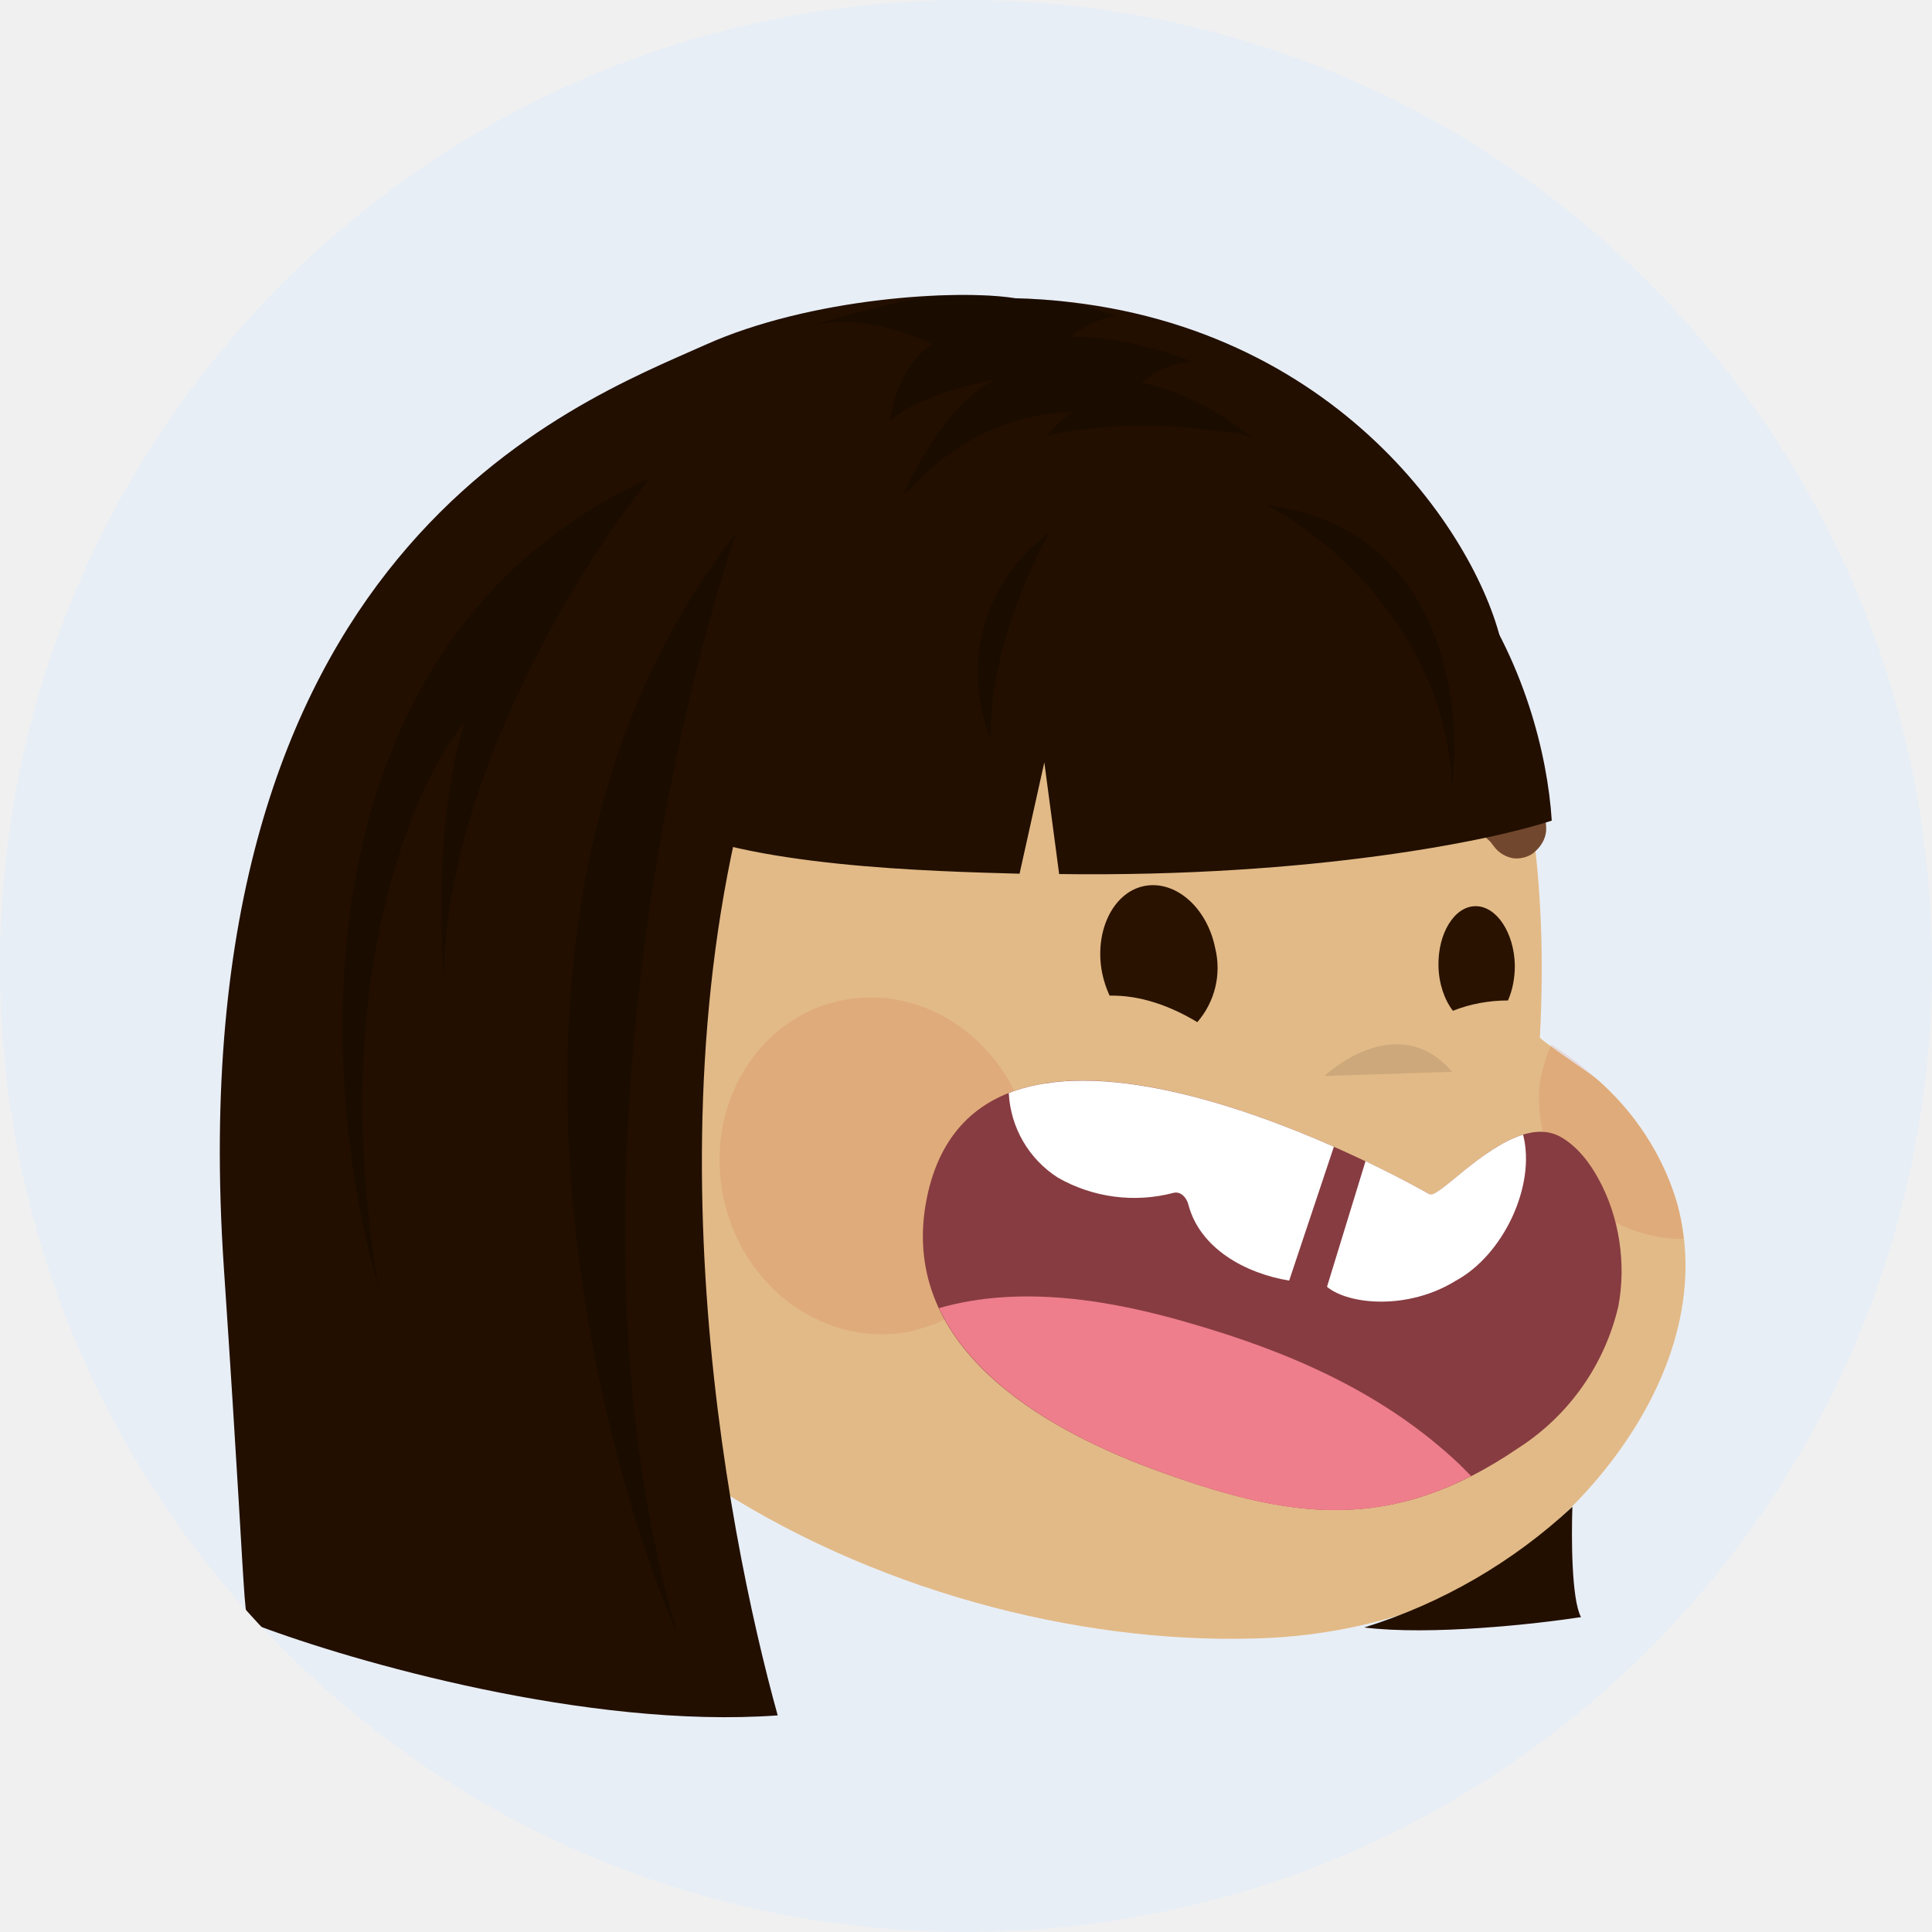
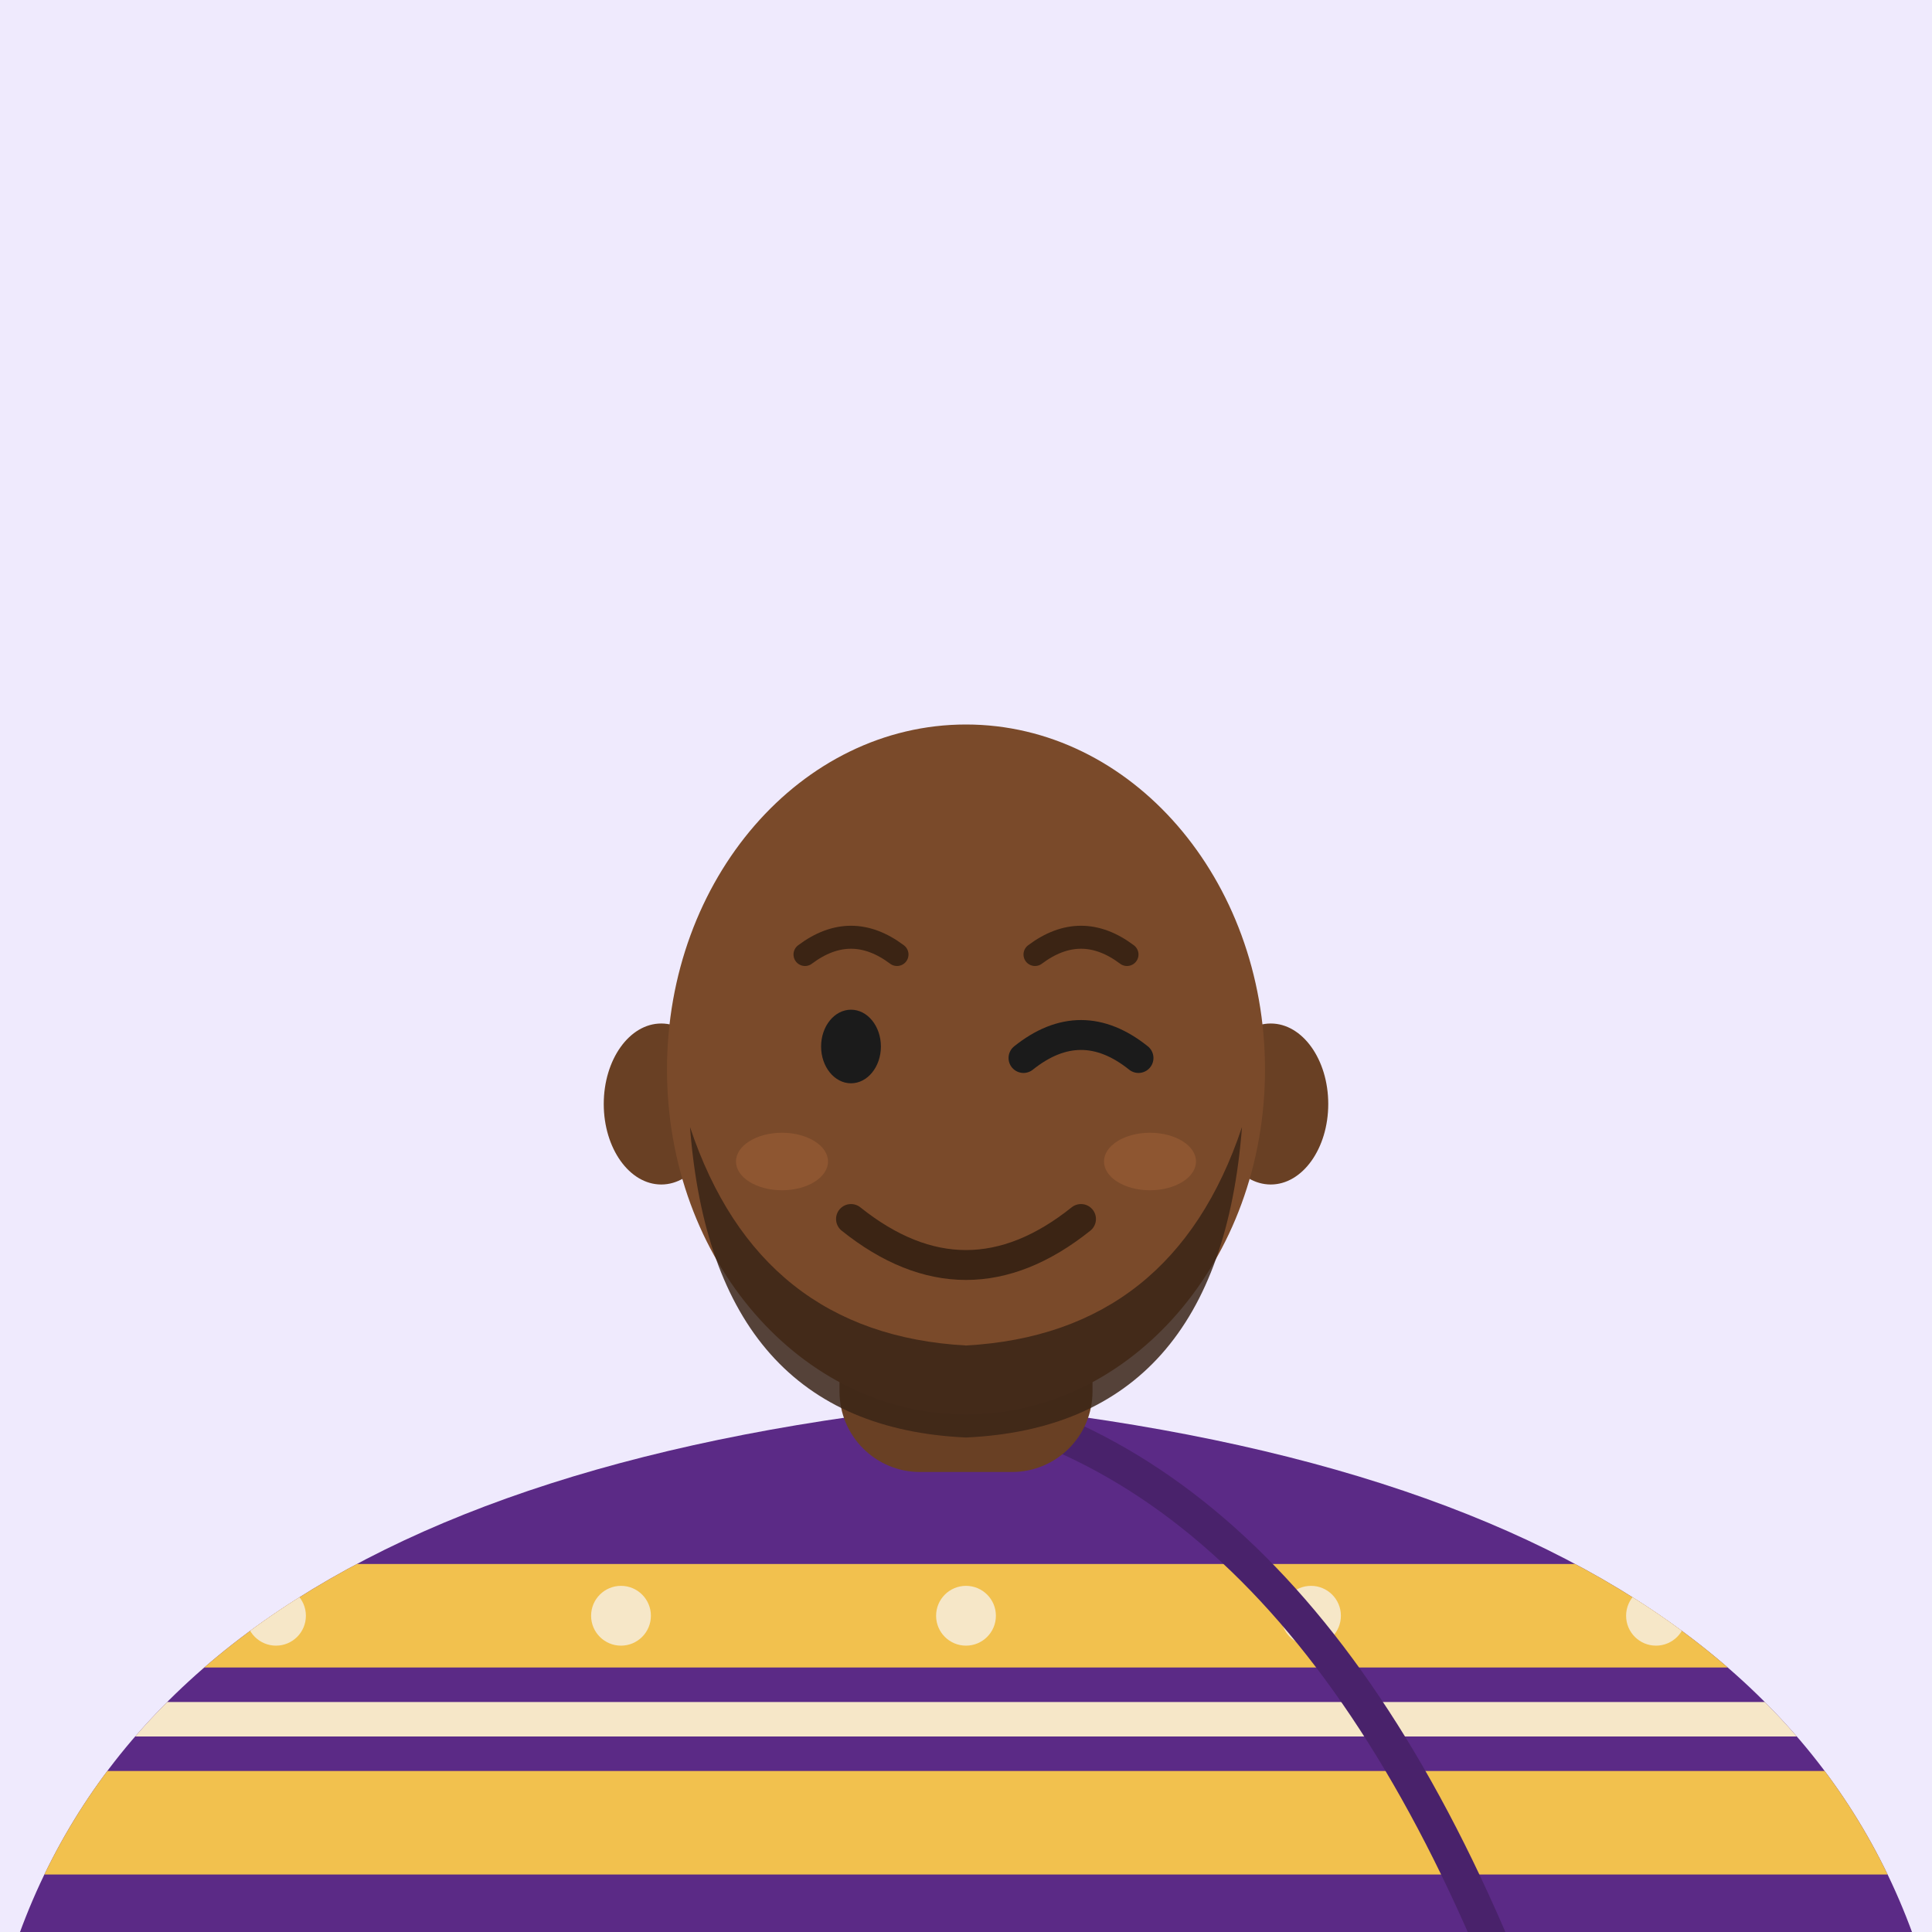
- <svg xmlns="http://www.w3.org/2000/svg" viewBox="0 0 480 480" fill="none" shape-rendering="auto">
-   <mask id="viewboxMask">
-     <rect width="480" height="480" rx="240" ry="240" x="0" y="0" fill="#fff" />
-   </mask>
-   <g mask="url(#viewboxMask)">
-     <rect fill="#e8eef6" width="480" height="480" x="0" y="0" />
-     <g transform="matrix(.85775 0 0 .85427 52 47)">
-       <path d="M264 38.6s131.4 20.6 121.4 208.1c0 .7 15.2 10.9 16.4 12a77.1 77.1 0 0 1 23.4 36.3c13.9 51.3-35.7 104.2-75.8 118.2a155 155 0 0 1-46.7 8.3c-103.1 3-239.7-62.7-246.7-191a202.7 202.7 0 0 1 15.1-83.9c0 .1 57.4-142.5 192.9-108Z" fill="#e2ba87" />
-       <path d="M388.7 248.7a57 57 0 0 0-3.2 10.5 40 40 0 0 0 8.5 30.4 42.3 42.3 0 0 0 33 15.7c-3.2-31.7-29-50.7-38.3-56.6ZM203.5 332c24.4-5.2 39.6-31 33.9-57.5-5.7-26.5-30.2-43.7-54.6-38.5-24.4 5.3-39.5 31-33.8 57.6 5.7 26.5 30.1 43.7 54.5 38.5Z" fill="#DC2400" style="mix-blend-mode:multiply" opacity=".1" />
-       <path opacity=".1" d="M323 257.9s20.9-19.9 37-1.2Z" fill="#000" />
-       <path d="M128.7 356.9C59.3 391.7-3.7 304.4 16.5 255.3c12.9-31.4 50.4-33.8 72.1-5.2a185 185 0 0 1 29.1 59.1" fill="#e2ba87" />
-       <path opacity=".1" d="M71.5 279c9 9 16.1 22.5 25 30-1.7-12.5-4.3-26-10.4-37.3-6.2-11.6-17.5-21-29-20.3-14.2 1-25.9 17.6-27.4 32.6 1-9 19-15 25.9-14.2 10.8 20.4 15 60.6 15 60.6 9-22.7 5.4-40.7 1-51.5Z" fill="#000" />
+ <svg xmlns="http://www.w3.org/2000/svg" viewBox="16 6 168 168" aria-hidden="true">
+   <defs>
+     <clipPath id="b31">
+       <path d="M14 210 Q18 154 100 146 Q182 154 186 210 Z" />
+     </clipPath>
+   </defs>
+   <rect x="0" y="0" width="200" height="200" fill="#EFEAFD" />
+   <g transform="translate(0 -18)">
+     <path d="M14 210 Q18 154 100 146 Q182 154 186 210 Z" fill="#5B2A86" />
+     <g clip-path="url(#b31)">
+       <rect x="0" y="160" width="200" height="9" fill="#F2C14E" />
+       <rect x="0" y="172" width="200" height="3" fill="#F6E7C8" />
+       <rect x="0" y="178" width="200" height="9" fill="#F2C14E" />
+       <circle cx="40" cy="164.5" r="2.6" fill="#F6E7C8" />
+       <circle cx="70" cy="164.5" r="2.6" fill="#F6E7C8" />
+       <circle cx="100" cy="164.5" r="2.6" fill="#F6E7C8" />
+       <circle cx="130" cy="164.5" r="2.6" fill="#F6E7C8" />
+       <circle cx="160" cy="164.5" r="2.6" fill="#F6E7C8" />
    </g>
-     <g transform="matrix(.85472 0 0 .855 19 -17)">
-       <path d="M393.3 367c3 1.7 24.1-24.8 38.2-16.7 4.7 2.7 8.3 7.3 11 12.3 6 11 8 24.4 5.7 36.8a67 67 0 0 1-29 41.2c-37.4 25.5-67 20.7-106.8 6-31.4-11.7-74-35.6-65.2-78.7 15.6-76 146.1-1 146.1-1Z" fill="#873C41" />
-       <path d="M318.9 366.5a44.8 44.8 0 0 1-33.6-4.4 31 31 0 0 1-14.3-24.6c26.3-10.3 67.3 3.6 94.5 15.6l-13 38.9c-12.8-2.1-26-9.4-29.3-22.1-.5-2-2.2-3.9-4.3-3.4ZM420.5 349.6c3.8 14.7-5.7 34.9-19.5 42.4-14 8.7-31.3 7-37.5 1.8l11.2-36.5c11.3 5.4 18.6 9.6 18.6 9.6 2.3 1.4 15-13.6 27.2-17.3Z" fill="#fff" />
-       <path d="M400.3 443.8c-22-20.1-48.9-31.4-76.2-39.3-23.4-6.9-49.7-11.3-73.4-4.5 11 23.5 39.2 38.2 61.7 46.6 34.8 12.9 61.8 18.2 93 2.2-1.7-1.7-3.3-3.4-5.1-5Z" fill="#EE7E8B" />
-     </g>
-     <g transform="matrix(.85472 0 0 .855 19 -17)">
-       <path d="M300.3 309.2c8.9-.2 17.7 3 25.5 7.7a24 24 0 0 0 5.2-21.5c-2.4-12-11.8-20-20.9-18-9 2-14.4 13.5-11.9 25.5.5 2.3 1.2 4.3 2.1 6.3ZM416.1 310.6c1.3-2.9 2-6.4 2-10.2-.2-9.5-5.3-17.2-11.4-17.2-6.1 0-11 7.8-10.8 17.4.1 5.2 1.8 9.9 4.2 13 5-2 10.5-3 16-3Z" fill="#2A1200" />
-       <path d="M333.5 238.7a43.9 43.9 0 0 0-38.2 13.2c-3.2 3.4-4 9.3-.7 13 3 3.6 8.6 4.6 12 1l3.2-3c.4-.3 1.3-.8 1.6-1.2l.5-.4a37.7 37.7 0 0 1 6-3c.5 0 1.2-.4 1.7-.5a35.6 35.6 0 0 1 6.3-1.2h2l4.3.5c4.4.7 9-3.6 9.2-8.4.1-5.3-3.2-9.3-8-10ZM425.4 254.4a31.4 31.4 0 0 0-20.2-12.6c-2.1-.4-4.6.4-6.3 1.8a9.5 9.5 0 0 0-3.1 6.2c-.1 2.4.3 5 1.8 6.8a9 9 0 0 0 5.7 3.5l1.2.3c1 .4 2.1.8 3.2 1.4 1.2.8 2.3 1.7 3.3 2.7l1 1.3a8.8 8.8 0 0 0 5.8 3.5c2 .2 4.6-.4 6.2-2 1.7-1.5 3-3.6 3.2-6 .1-2.5-.4-5-1.8-7Z" fill="#71472D" />
-     </g>
-     <g transform="matrix(.85472 0 0 .85667 18 -15)">
-       <path d="M274 104c88.8 2.4 132.5 65.5 141 98.5-55-8.7-191.5-34.5-210 15.5-41 111-15 243 0 297-55.2 4-123.7-15.7-151-26-5.5-6.5-1.7 19-10-104-14-208 102-250.5 140-267.5 30.4-13.6 73-16.2 90-13.5ZM438.5 486.5c-2.8-5.2-2.8-23.5-2.5-32a157 157 0 0 1-60.5 35c19.2 2.4 50-1 63-3Z" fill="#220f00" />
-       <path d="M276.5 153.8c14.2-11.3 26.5-7.6 26.5-7.6-7.4 6.3-15.6 24.7-19.9 35.4l6.1-.4c12.8-12.3 24.6-25.4 24.6-25.4 2.3 4.8 1.1 16.8 0 24.6h2.3c4-10.3 9-26.6 9-26.6l17.4 6.1s-9.2-12-18.7-17c0 0 15.1-1.6 19.8 2.2 0 0-13.6-12.6-32.8-16.6 0 0 6.3-6.1 15-6 0 0-18.6-7.8-35.8-7.3 0 0 7-5.6 13.6-6 0 0-6.5-2.3-15.4-4.3-4.6-.5-9.3-.8-14.2-.9-5.5-.9-13.7-1.2-23.3-.7-13.3 1.6-35.3 8.5-35.3 8.5 16.3-3.9 34.6 5.6 34.6 5.6-10.9 6.7-12.4 22.3-12.4 22.3 9.3-8.5 30.4-12 30.4-12-16.6 8.3-27.1 34.8-27.1 34.8 21.8-27 49.9-25.4 49.9-25.4-7.4 3.9-14.3 16.7-14.3 16.7Z" fill="#000" fill-opacity=".2" />
-       <path d="M286.8 271c74.1 1 126.3-9.9 143.2-15.5-2.4-38.2-27.9-112.2-115-114.5-87.1-2.3-133.4 74.4-145 114.5 25 13.5 80.4 14.7 105.3 15.4l7.2-32.3 4.3 32.3Z" fill="#220f00" />
-       <path d="M193 172c-20 58.3-51.4 204-17 320-27.7-64.3-63-218.4 17-320ZM108 302c0-57.6 40-121.3 60-146-104.8 48-96.3 176.7-79 235-15.2-88.8 10.3-146.3 25-164-8 24.8-7.3 60.3-6 75ZM347 164c17.3 8.7 52.4 37.2 54 82 3.3-24.7-2.8-75.6-54-82ZM284 172c-6 10.3-17.8 36.8-17 60a50 50 0 0 1 17-60Z" fill="#000" fill-opacity=".2" />
-     </g>
-     <g transform="matrix(.85472 0 0 .85667 14 -12)" />
+     <path d="M100 146 Q134 154 152 210" fill="none" stroke="#49226b" stroke-width="3" stroke-linecap="round" />
+     <rect x="89" y="136" width="22" height="16" rx="7" fill="#694024" />
+     <ellipse cx="73.5" cy="120" rx="5" ry="7" fill="#694024" />
+     <ellipse cx="126.5" cy="120" rx="5" ry="7" fill="#694024" />
+     <ellipse cx="100" cy="117" rx="26" ry="30" fill="#7A4A2A" />
+     <path d="M76 122 Q78 148 100 149 Q122 148 124 122 Q118 140 100 141 Q82 140 76 122 Z" fill="#3A2416" opacity=".85" />
+     <ellipse cx="90" cy="115" rx="2.6" ry="3.2" fill="#1B1B1B" />
+     <path d="M105 116 q5 -4 10 0" stroke="#1B1B1B" stroke-width="2.6" fill="none" stroke-linecap="round" />
+     <path d="M86 107 q4 -3 8 0 M106 107 q4 -3 8 0" stroke="#3B2414" stroke-width="2" fill="none" stroke-linecap="round" />
+     <path d="M90 130 Q100 138 110 130" stroke="#3B2414" stroke-width="2.6" fill="none" stroke-linecap="round" />
+     <ellipse cx="84" cy="125" rx="4" ry="2.5" fill="#9f6037" opacity=".55" />
+     <ellipse cx="116" cy="125" rx="4" ry="2.5" fill="#9f6037" opacity=".55" />
  </g>
</svg>
